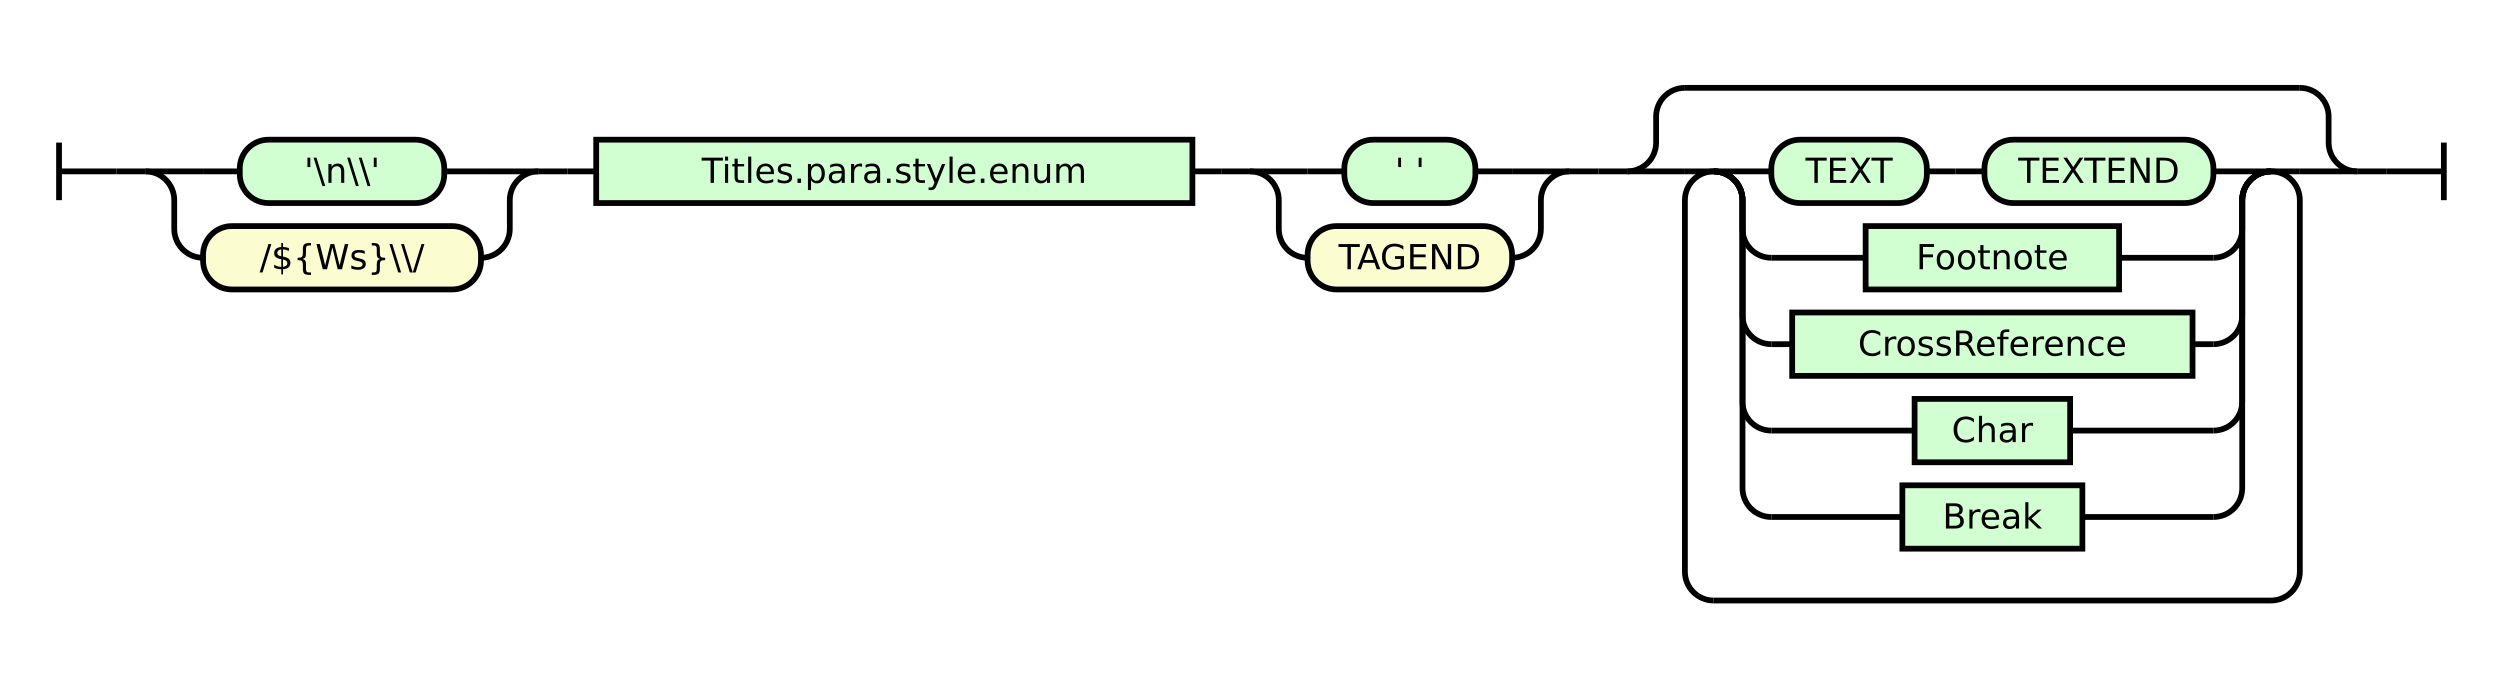
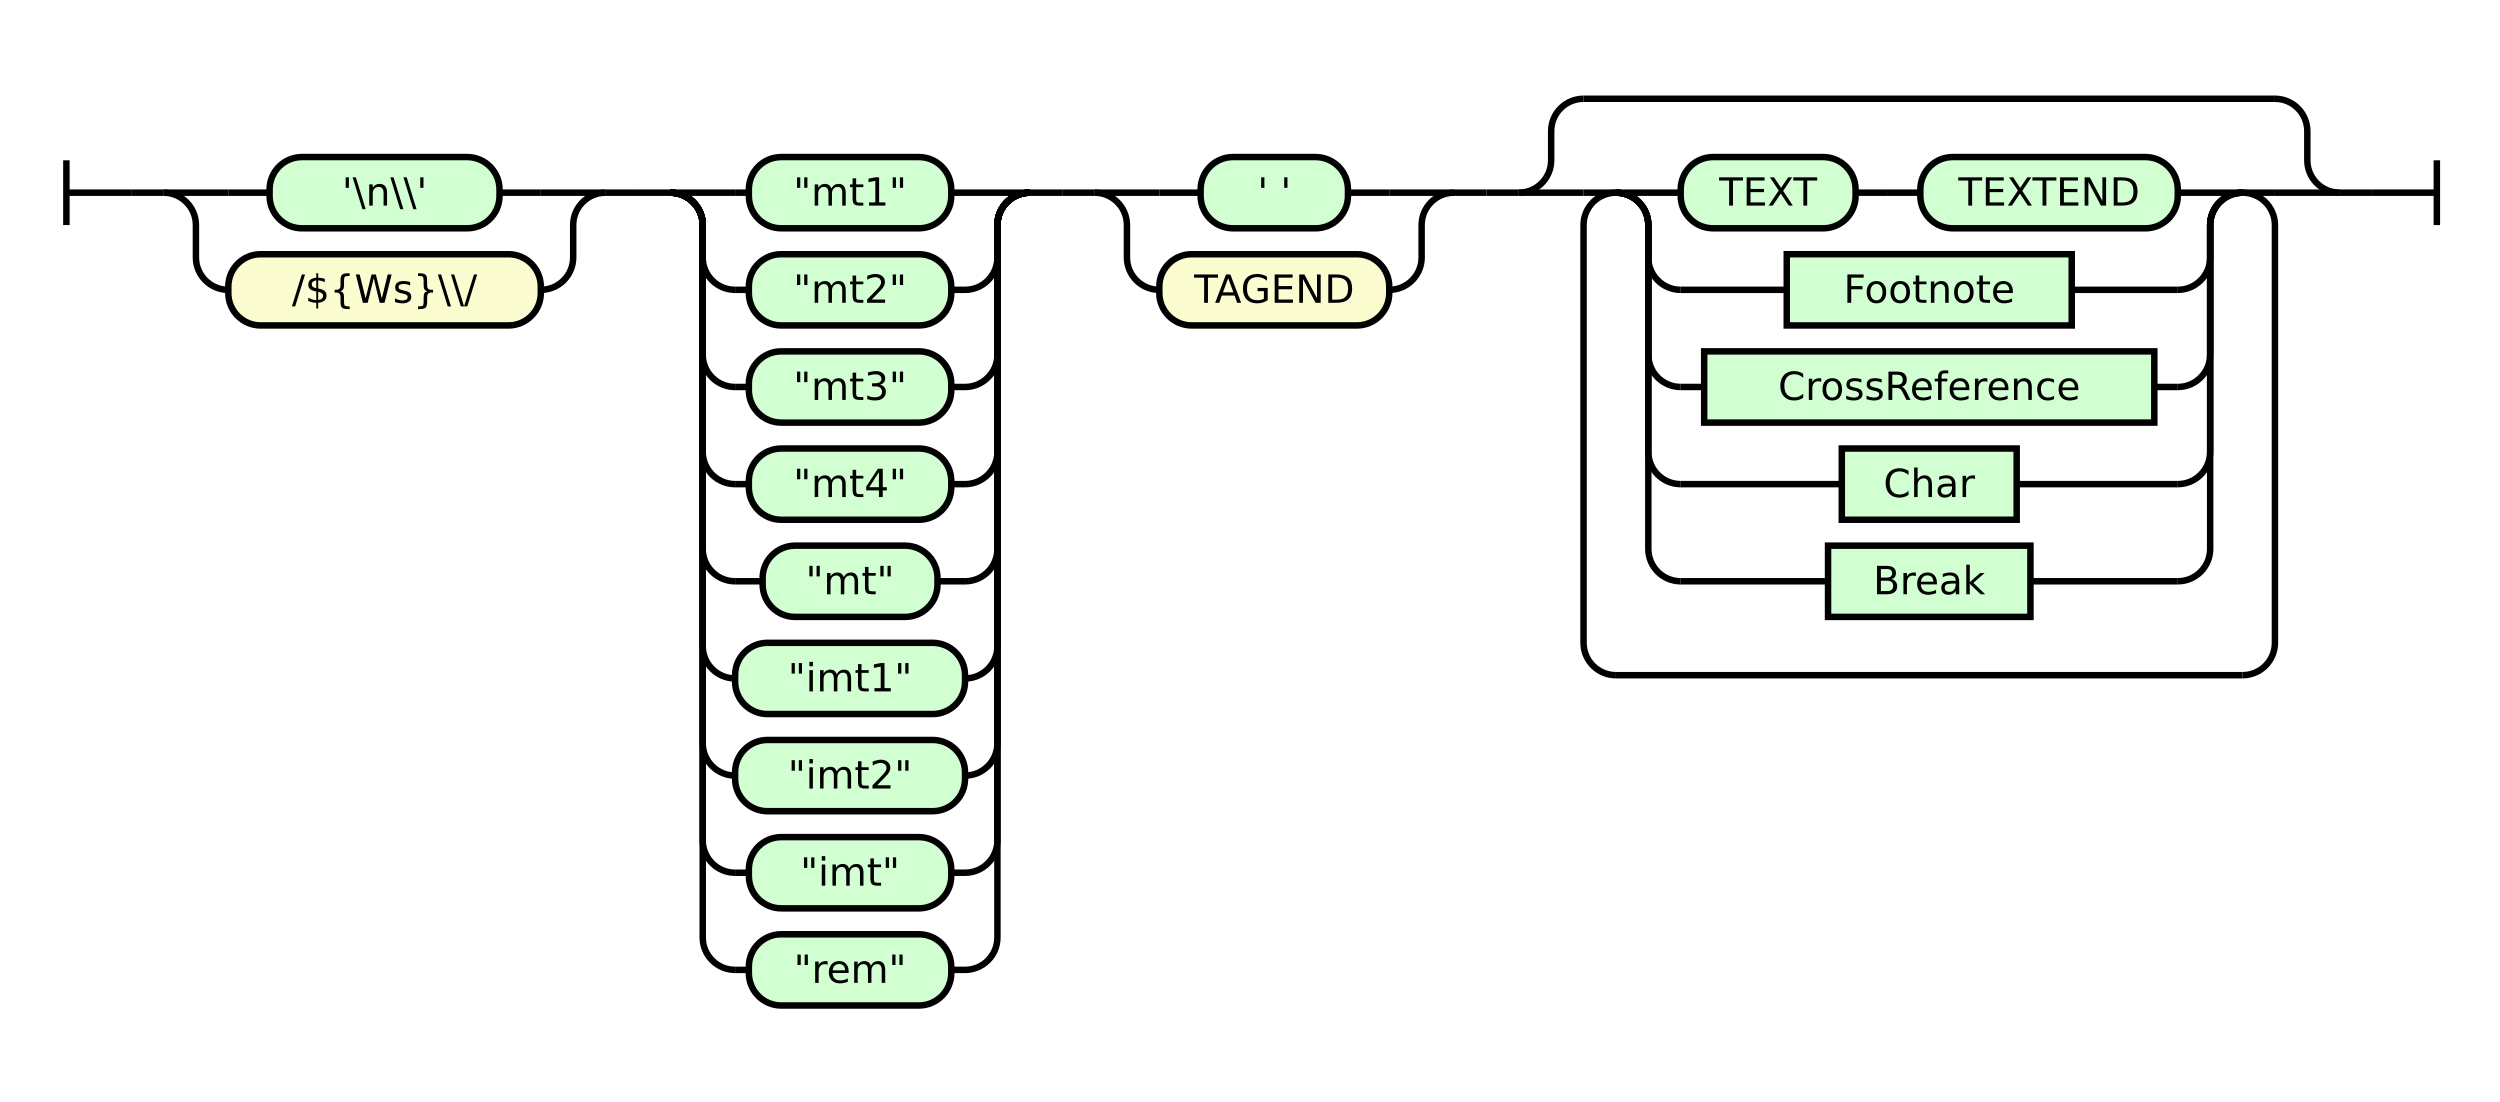
- <svg xmlns="http://www.w3.org/2000/svg" class="railroad-diagram" height="238" viewBox="0 0 868.0 238" width="868.0">
+ <svg xmlns="http://www.w3.org/2000/svg" class="railroad-diagram" height="340" viewBox="0 0 772.0 340" width="772.0">
  <g transform="translate(.5 .5)">
    <style>/*  */

    svg.railroad-diagram {
        background-color: hsl(30,20%,95%);
    }
    svg.railroad-diagram path {
        stroke-width: 2;
        stroke: black;
        fill: none;
    }
    svg.railroad-diagram text {
        font-size: 12px;
        text-anchor: middle;
        font-family: DejaVu Sans;
    }
    svg.railroad-diagram text.label {
        text-anchor:start;
    }
    svg.railroad-diagram text.comment {
        font-family: DejaVu Sans;
        font-size: 14px;
    }
    svg.railroad-diagram rect{
        stroke-width: 2;
        stroke: black;
        fill: rgb(210, 255, 210);
    }
    svg.railroad-diagram rect.group-box {
        stroke: gray;
        stroke-dasharray: 10 5;
        fill: none;
    }
    .terminal {
        font-family: DejaVu Sans;
    }
    svg.railroad-diagram g.altterminal rect {
        fill: rgb(251, 252, 207)
    }

/*  */
</style>
    <g>
      <path d="M 20 49 v 20 m 0 -10 h 20" />
    </g>
    <path d="M 40 59 h 10" />
    <g>
      <path d="M 50 59 h 0.0" />
-       <path d="M 818.0 59 h 0.0" />
+       <path d="M 722.0 59 h 0.0" />
      <g>
        <path d="M 50.0 59 h 0.0" />
        <path d="M 186.5 59 h 0.0" />
        <path d="M 50.0 59 h 20" />
        <g class="terminal ">
          <path d="M 70.0 59 h 12.75" />
          <path d="M 153.75 59 h 12.75" />
          <rect height="22" rx="10" ry="10" width="71.0" x="82.75" y="48" />
          <text x="118.25" y="63">'\n\\'</text>
        </g>
        <path d="M 166.5 59 h 20" />
        <path d="M 50.0 59 a 10 10 0 0 1 10 10 v 10 a 10 10 0 0 0 10 10" />
        <g class="terminal altterminal">
          <path d="M 70.0 89 h 0.0" />
          <path d="M 166.5 89 h 0.0" />
          <rect height="22" rx="10" ry="10" width="96.5" x="70.0" y="78" />
          <text x="118.25" y="93">/${Ws}\\/</text>
        </g>
        <path d="M 166.5 89 a 10 10 0 0 0 10 -10 v -10 a 10 10 0 0 1 10 -10" />
      </g>
      <path d="M 186.5 59 h 10" />
      <path d="M 196.5 59 h 10" />
-       <g class="non-terminal ">
+       <g>
        <path d="M 206.5 59 h 0.0" />
-         <path d="M 413.5 59 h 0.0" />
-         <rect height="22" width="207.0" x="206.5" y="48" />
-         <text x="310.0" y="63">Titles.para.style.enum</text>
-       </g>
-       <path d="M 413.5 59 h 10" />
-       <path d="M 423.5 59 h 10" />
-       <g>
-         <path d="M 433.5 59 h 0.0" />
-         <path d="M 544.5 59 h 0.0" />
-         <path d="M 433.5 59 h 20" />
-         <g class="terminal ">
-           <path d="M 453.5 59 h 12.75" />
-           <path d="M 511.75 59 h 12.75" />
-           <rect height="22" rx="10" ry="10" width="45.5" x="466.25" y="48" />
-           <text x="489.0" y="63">' '</text>
-         </g>
-         <path d="M 524.5 59 h 20" />
-         <path d="M 433.5 59 a 10 10 0 0 1 10 10 v 10 a 10 10 0 0 0 10 10" />
+         <path d="M 317.5 59 h 0.0" />
+         <path d="M 206.5 59 h 20" />
+         <g class="terminal ">
+           <path d="M 226.5 59 h 4.25" />
+           <path d="M 293.25 59 h 4.25" />
+           <rect height="22" rx="10" ry="10" width="62.5" x="230.75" y="48" />
+           <text x="262.0" y="63">"mt1"</text>
+         </g>
+         <path d="M 297.5 59 h 20" />
+         <path d="M 206.5 59 a 10 10 0 0 1 10 10 v 10 a 10 10 0 0 0 10 10" />
+         <g class="terminal ">
+           <path d="M 226.5 89 h 4.25" />
+           <path d="M 293.25 89 h 4.25" />
+           <rect height="22" rx="10" ry="10" width="62.5" x="230.75" y="78" />
+           <text x="262.0" y="93">"mt2"</text>
+         </g>
+         <path d="M 297.5 89 a 10 10 0 0 0 10 -10 v -10 a 10 10 0 0 1 10 -10" />
+         <path d="M 206.5 59 a 10 10 0 0 1 10 10 v 40 a 10 10 0 0 0 10 10" />
+         <g class="terminal ">
+           <path d="M 226.5 119 h 4.25" />
+           <path d="M 293.25 119 h 4.25" />
+           <rect height="22" rx="10" ry="10" width="62.5" x="230.75" y="108" />
+           <text x="262.0" y="123">"mt3"</text>
+         </g>
+         <path d="M 297.5 119 a 10 10 0 0 0 10 -10 v -40 a 10 10 0 0 1 10 -10" />
+         <path d="M 206.5 59 a 10 10 0 0 1 10 10 v 70 a 10 10 0 0 0 10 10" />
+         <g class="terminal ">
+           <path d="M 226.5 149 h 4.25" />
+           <path d="M 293.25 149 h 4.25" />
+           <rect height="22" rx="10" ry="10" width="62.5" x="230.75" y="138" />
+           <text x="262.0" y="153">"mt4"</text>
+         </g>
+         <path d="M 297.5 149 a 10 10 0 0 0 10 -10 v -70 a 10 10 0 0 1 10 -10" />
+         <path d="M 206.5 59 a 10 10 0 0 1 10 10 v 100 a 10 10 0 0 0 10 10" />
+         <g class="terminal ">
+           <path d="M 226.5 179 h 8.5" />
+           <path d="M 289.0 179 h 8.5" />
+           <rect height="22" rx="10" ry="10" width="54.0" x="235.0" y="168" />
+           <text x="262.0" y="183">"mt"</text>
+         </g>
+         <path d="M 297.5 179 a 10 10 0 0 0 10 -10 v -100 a 10 10 0 0 1 10 -10" />
+         <path d="M 206.5 59 a 10 10 0 0 1 10 10 v 130 a 10 10 0 0 0 10 10" />
+         <g class="terminal ">
+           <path d="M 226.5 209 h 0.0" />
+           <path d="M 297.5 209 h 0.0" />
+           <rect height="22" rx="10" ry="10" width="71.0" x="226.5" y="198" />
+           <text x="262.0" y="213">"imt1"</text>
+         </g>
+         <path d="M 297.5 209 a 10 10 0 0 0 10 -10 v -130 a 10 10 0 0 1 10 -10" />
+         <path d="M 206.5 59 a 10 10 0 0 1 10 10 v 160 a 10 10 0 0 0 10 10" />
+         <g class="terminal ">
+           <path d="M 226.5 239 h 0.0" />
+           <path d="M 297.5 239 h 0.0" />
+           <rect height="22" rx="10" ry="10" width="71.0" x="226.5" y="228" />
+           <text x="262.0" y="243">"imt2"</text>
+         </g>
+         <path d="M 297.5 239 a 10 10 0 0 0 10 -10 v -160 a 10 10 0 0 1 10 -10" />
+         <path d="M 206.5 59 a 10 10 0 0 1 10 10 v 190 a 10 10 0 0 0 10 10" />
+         <g class="terminal ">
+           <path d="M 226.5 269 h 4.25" />
+           <path d="M 293.25 269 h 4.25" />
+           <rect height="22" rx="10" ry="10" width="62.5" x="230.75" y="258" />
+           <text x="262.0" y="273">"imt"</text>
+         </g>
+         <path d="M 297.5 269 a 10 10 0 0 0 10 -10 v -190 a 10 10 0 0 1 10 -10" />
+         <path d="M 206.5 59 a 10 10 0 0 1 10 10 v 220 a 10 10 0 0 0 10 10" />
+         <g class="terminal ">
+           <path d="M 226.5 299 h 4.25" />
+           <path d="M 293.25 299 h 4.25" />
+           <rect height="22" rx="10" ry="10" width="62.5" x="230.75" y="288" />
+           <text x="262.0" y="303">"rem"</text>
+         </g>
+         <path d="M 297.5 299 a 10 10 0 0 0 10 -10 v -220 a 10 10 0 0 1 10 -10" />
+       </g>
+       <path d="M 317.5 59 h 10" />
+       <path d="M 327.5 59 h 10" />
+       <g>
+         <path d="M 337.5 59 h 0.0" />
+         <path d="M 448.5 59 h 0.0" />
+         <path d="M 337.5 59 h 20" />
+         <g class="terminal ">
+           <path d="M 357.5 59 h 12.75" />
+           <path d="M 415.75 59 h 12.75" />
+           <rect height="22" rx="10" ry="10" width="45.5" x="370.25" y="48" />
+           <text x="393.0" y="63">' '</text>
+         </g>
+         <path d="M 428.5 59 h 20" />
+         <path d="M 337.5 59 a 10 10 0 0 1 10 10 v 10 a 10 10 0 0 0 10 10" />
        <g class="terminal altterminal">
-           <path d="M 453.5 89 h 0.0" />
-           <path d="M 524.5 89 h 0.0" />
-           <rect height="22" rx="10" ry="10" width="71.0" x="453.5" y="78" />
-           <text x="489.0" y="93">TAGEND</text>
-         </g>
-         <path d="M 524.5 89 a 10 10 0 0 0 10 -10 v -10 a 10 10 0 0 1 10 -10" />
-       </g>
-       <path d="M 544.5 59 h 10" />
-       <path d="M 554.5 59 h 10" />
-       <g>
-         <path d="M 564.5 59 h 0.0" />
-         <path d="M 818.0 59 h 0.0" />
-         <path d="M 564.5 59 a 10 10 0 0 0 10 -10 v -9 a 10 10 0 0 1 10 -10" />
+           <path d="M 357.5 89 h 0.0" />
+           <path d="M 428.5 89 h 0.0" />
+           <rect height="22" rx="10" ry="10" width="71.0" x="357.5" y="78" />
+           <text x="393.0" y="93">TAGEND</text>
+         </g>
+         <path d="M 428.5 89 a 10 10 0 0 0 10 -10 v -10 a 10 10 0 0 1 10 -10" />
+       </g>
+       <path d="M 448.5 59 h 10" />
+       <path d="M 458.5 59 h 10" />
+       <g>
+         <path d="M 468.5 59 h 0.0" />
+         <path d="M 722.0 59 h 0.0" />
+         <path d="M 468.5 59 a 10 10 0 0 0 10 -10 v -9 a 10 10 0 0 1 10 -10" />
        <g>
-           <path d="M 584.5 30 h 213.5" />
-         </g>
-         <path d="M 798.0 30 a 10 10 0 0 1 10 10 v 9 a 10 10 0 0 0 10 10" />
-         <path d="M 564.5 59 h 20" />
+           <path d="M 488.5 30 h 213.5" />
+         </g>
+         <path d="M 702.0 30 a 10 10 0 0 1 10 10 v 9 a 10 10 0 0 0 10 10" />
+         <path d="M 468.5 59 h 20" />
        <g>
-           <path d="M 584.5 59 h 0.0" />
-           <path d="M 798.0 59 h 0.0" />
-           <path d="M 584.5 59 h 10" />
+           <path d="M 488.5 59 h 0.0" />
+           <path d="M 702.0 59 h 0.0" />
+           <path d="M 488.5 59 h 10" />
          <g>
-             <path d="M 594.5 59 h 0.0" />
-             <path d="M 788.0 59 h 0.0" />
-             <path d="M 594.5 59 h 20" />
+             <path d="M 498.5 59 h 0.0" />
+             <path d="M 692.0 59 h 0.0" />
+             <path d="M 498.5 59 h 20" />
            <g>
-               <path d="M 614.5 59 h 0.0" />
-               <path d="M 768.0 59 h 0.0" />
+               <path d="M 518.5 59 h 0.0" />
+               <path d="M 672.0 59 h 0.0" />
              <g class="terminal ">
-                 <path d="M 614.5 59 h 0.0" />
-                 <path d="M 668.5 59 h 0.0" />
-                 <rect height="22" rx="10" ry="10" width="54.0" x="614.5" y="48" />
-                 <text x="641.5" y="63">TEXT</text>
+                 <path d="M 518.5 59 h 0.0" />
+                 <path d="M 572.5 59 h 0.0" />
+                 <rect height="22" rx="10" ry="10" width="54.0" x="518.5" y="48" />
+                 <text x="545.5" y="63">TEXT</text>
              </g>
-               <path d="M 668.5 59 h 10" />
-               <path d="M 678.5 59 h 10" />
+               <path d="M 572.5 59 h 10" />
+               <path d="M 582.5 59 h 10" />
              <g class="terminal ">
-                 <path d="M 688.5 59 h 0.0" />
-                 <path d="M 768.0 59 h 0.0" />
-                 <rect height="22" rx="10" ry="10" width="79.5" x="688.5" y="48" />
-                 <text x="728.25" y="63">TEXTEND</text>
+                 <path d="M 592.5 59 h 0.0" />
+                 <path d="M 672.0 59 h 0.0" />
+                 <rect height="22" rx="10" ry="10" width="79.5" x="592.5" y="48" />
+                 <text x="632.25" y="63">TEXTEND</text>
              </g>
            </g>
-             <path d="M 768.0 59 h 20" />
-             <path d="M 594.5 59 a 10 10 0 0 1 10 10 v 10 a 10 10 0 0 0 10 10" />
-             <g class="non-terminal ">
-               <path d="M 614.5 89 h 32.75" />
-               <path d="M 735.25 89 h 32.75" />
-               <rect height="22" width="88.0" x="647.25" y="78" />
-               <text x="691.25" y="93">Footnote</text>
-             </g>
-             <path d="M 768.0 89 a 10 10 0 0 0 10 -10 v -10 a 10 10 0 0 1 10 -10" />
-             <path d="M 594.5 59 a 10 10 0 0 1 10 10 v 40 a 10 10 0 0 0 10 10" />
-             <g class="non-terminal ">
-               <path d="M 614.5 119 h 7.25" />
-               <path d="M 760.75 119 h 7.25" />
-               <rect height="22" width="139.0" x="621.75" y="108" />
-               <text x="691.25" y="123">CrossReference</text>
-             </g>
-             <path d="M 768.0 119 a 10 10 0 0 0 10 -10 v -40 a 10 10 0 0 1 10 -10" />
-             <path d="M 594.5 59 a 10 10 0 0 1 10 10 v 70 a 10 10 0 0 0 10 10" />
-             <g class="non-terminal ">
-               <path d="M 614.5 149 h 49.75" />
-               <path d="M 718.25 149 h 49.75" />
-               <rect height="22" width="54.0" x="664.25" y="138" />
-               <text x="691.25" y="153">Char</text>
-             </g>
-             <path d="M 768.0 149 a 10 10 0 0 0 10 -10 v -70 a 10 10 0 0 1 10 -10" />
-             <path d="M 594.5 59 a 10 10 0 0 1 10 10 v 100 a 10 10 0 0 0 10 10" />
-             <g class="non-terminal ">
-               <path d="M 614.5 179 h 45.5" />
-               <path d="M 722.5 179 h 45.5" />
-               <rect height="22" width="62.5" x="660.0" y="168" />
-               <text x="691.25" y="183">Break</text>
-             </g>
-             <path d="M 768.0 179 a 10 10 0 0 0 10 -10 v -100 a 10 10 0 0 1 10 -10" />
+             <path d="M 672.0 59 h 20" />
+             <path d="M 498.5 59 a 10 10 0 0 1 10 10 v 10 a 10 10 0 0 0 10 10" />
+             <g class="non-terminal ">
+               <path d="M 518.5 89 h 32.75" />
+               <path d="M 639.25 89 h 32.75" />
+               <rect height="22" width="88.0" x="551.25" y="78" />
+               <text x="595.25" y="93">Footnote</text>
+             </g>
+             <path d="M 672.0 89 a 10 10 0 0 0 10 -10 v -10 a 10 10 0 0 1 10 -10" />
+             <path d="M 498.5 59 a 10 10 0 0 1 10 10 v 40 a 10 10 0 0 0 10 10" />
+             <g class="non-terminal ">
+               <path d="M 518.5 119 h 7.25" />
+               <path d="M 664.75 119 h 7.25" />
+               <rect height="22" width="139.0" x="525.75" y="108" />
+               <text x="595.25" y="123">CrossReference</text>
+             </g>
+             <path d="M 672.0 119 a 10 10 0 0 0 10 -10 v -40 a 10 10 0 0 1 10 -10" />
+             <path d="M 498.5 59 a 10 10 0 0 1 10 10 v 70 a 10 10 0 0 0 10 10" />
+             <g class="non-terminal ">
+               <path d="M 518.5 149 h 49.75" />
+               <path d="M 622.25 149 h 49.75" />
+               <rect height="22" width="54.0" x="568.25" y="138" />
+               <text x="595.25" y="153">Char</text>
+             </g>
+             <path d="M 672.0 149 a 10 10 0 0 0 10 -10 v -70 a 10 10 0 0 1 10 -10" />
+             <path d="M 498.5 59 a 10 10 0 0 1 10 10 v 100 a 10 10 0 0 0 10 10" />
+             <g class="non-terminal ">
+               <path d="M 518.5 179 h 45.5" />
+               <path d="M 626.5 179 h 45.5" />
+               <rect height="22" width="62.5" x="564.0" y="168" />
+               <text x="595.25" y="183">Break</text>
+             </g>
+             <path d="M 672.0 179 a 10 10 0 0 0 10 -10 v -100 a 10 10 0 0 1 10 -10" />
          </g>
-           <path d="M 788.0 59 h 10" />
-           <path d="M 594.5 59 a 10 10 0 0 0 -10 10 v 129 a 10 10 0 0 0 10 10" />
+           <path d="M 692.0 59 h 10" />
+           <path d="M 498.5 59 a 10 10 0 0 0 -10 10 v 129 a 10 10 0 0 0 10 10" />
          <g>
-             <path d="M 594.5 208 h 193.5" />
+             <path d="M 498.5 208 h 193.5" />
          </g>
-           <path d="M 788.0 208 a 10 10 0 0 0 10 -10 v -129 a 10 10 0 0 0 -10 -10" />
-         </g>
-         <path d="M 798.0 59 h 20" />
+           <path d="M 692.0 208 a 10 10 0 0 0 10 -10 v -129 a 10 10 0 0 0 -10 -10" />
+         </g>
+         <path d="M 702.0 59 h 20" />
      </g>
    </g>
-     <path d="M 818.0 59 h 10" />
-     <path d="M 828.0 59 h 20 m 0 -10 v 20" />
+     <path d="M 722.0 59 h 10" />
+     <path d="M 732.0 59 h 20 m 0 -10 v 20" />
  </g>
</svg>
